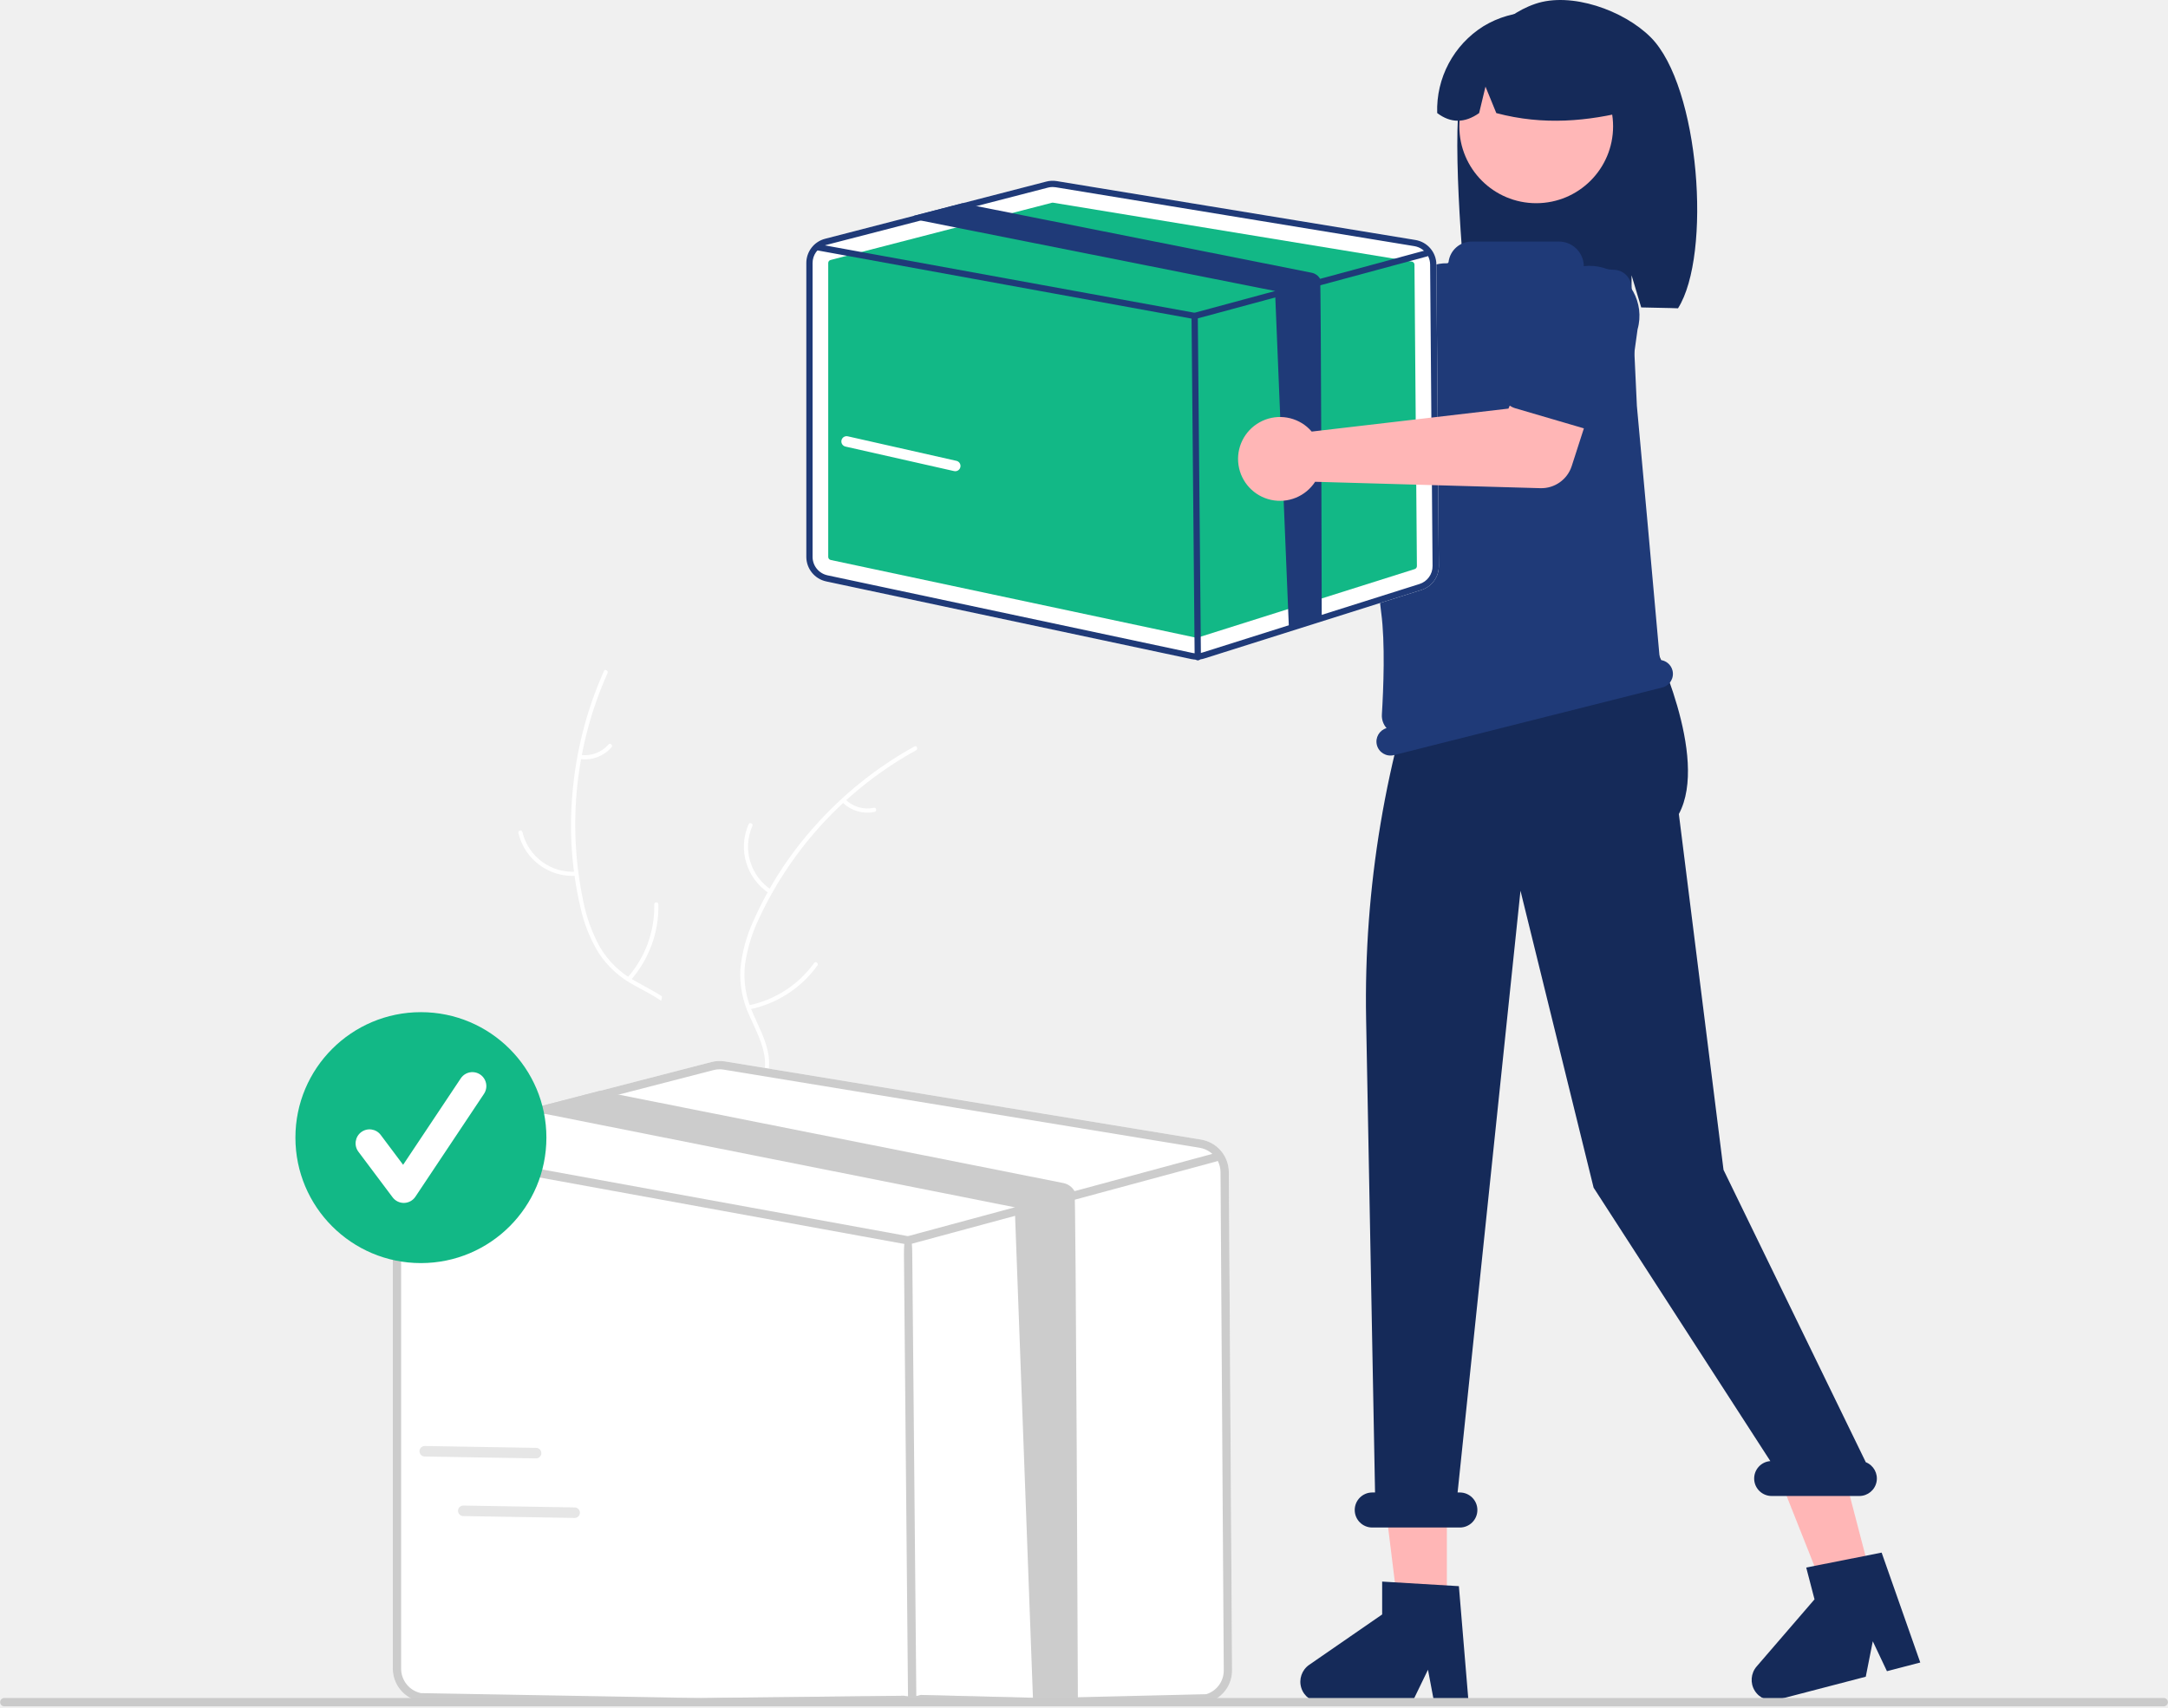
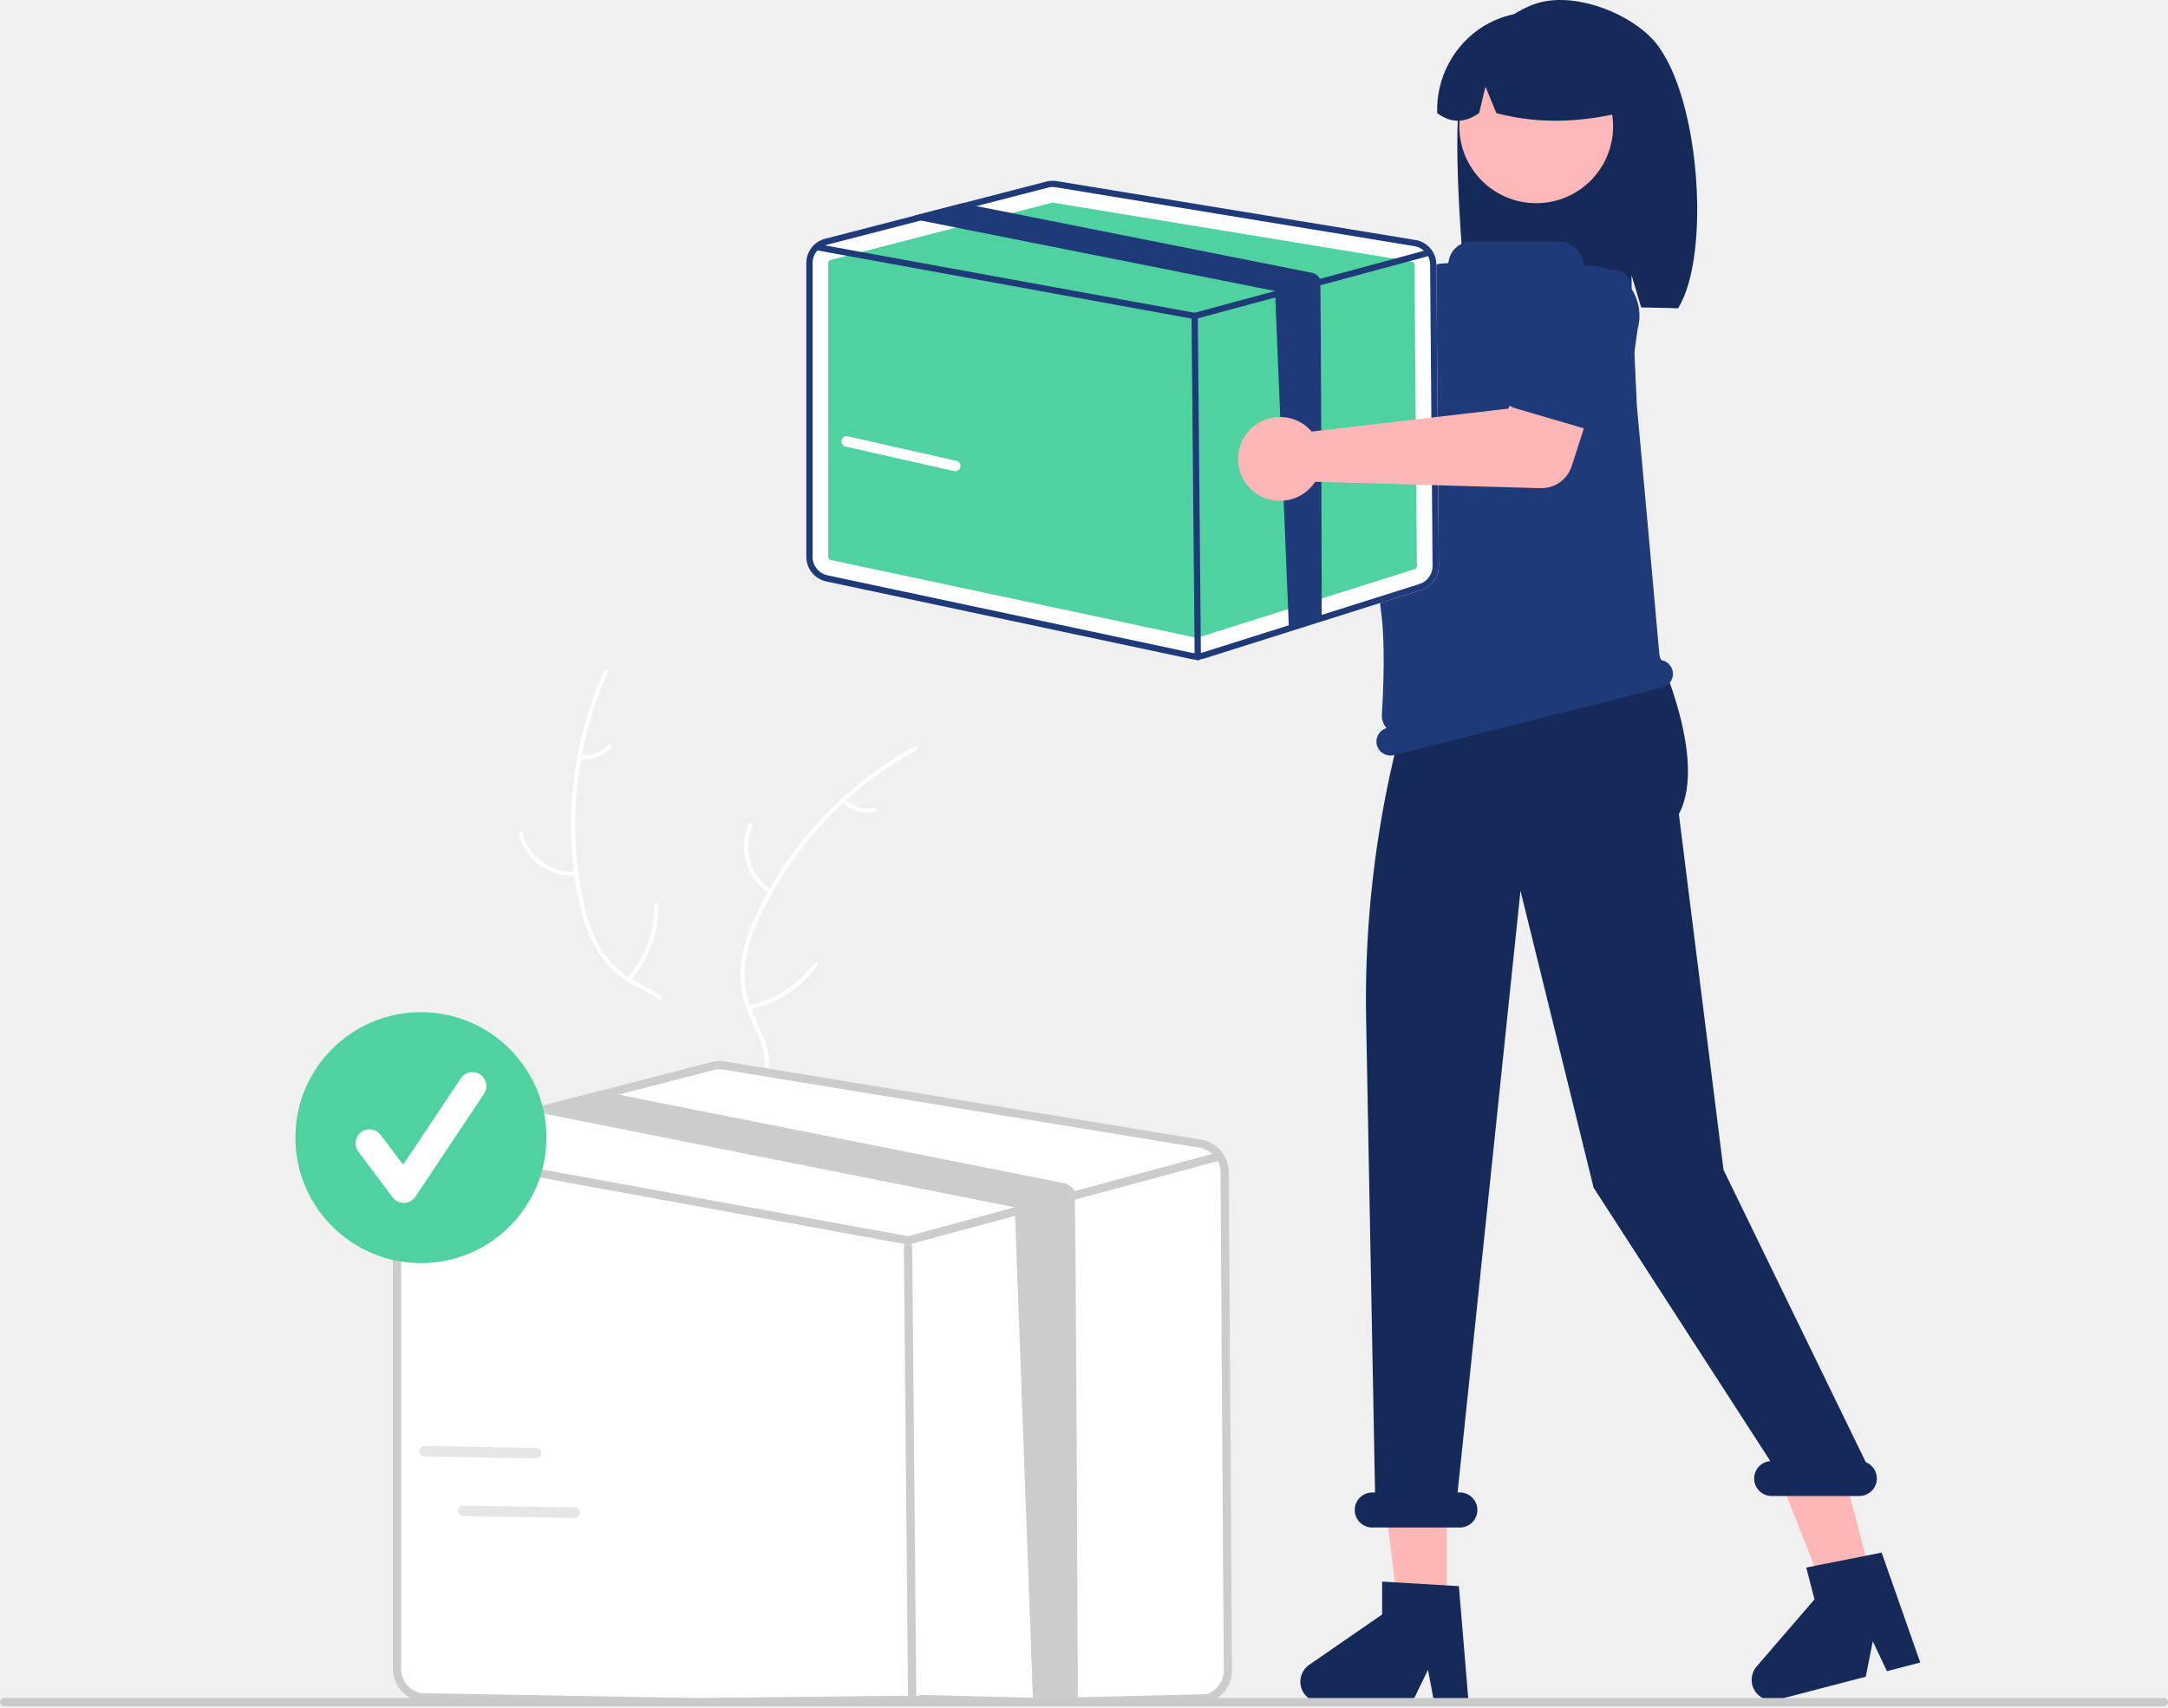
<svg xmlns="http://www.w3.org/2000/svg" id="b89bf718-7a91-4c53-bd44-87446f6864fe" data-name="Layer 1" viewBox="0 0 618.675 487.325">
  <path d="M439.195,470.558c-4.938-26.426,2.836-56.491,24.443-72.487a123.863,123.863,0,0,0,25.822,81.025c6.935,8.889,15.575,18.054,15.307,29.326-.167,7.014-3.96,13.547-8.958,18.47-4.999,4.922-11.156,8.471-17.24,11.965l-.947,1.473C459.786,520.214,444.132,496.984,439.195,470.558Z" transform="translate(-290.6623 -206.3375)" fill="#f0f0f0" />
  <path d="M464.031,398.475a105.87,105.87,0,0,0-6.989,64.761,45.591,45.591,0,0,0,4.828,13.444,26.149,26.149,0,0,0,9.878,9.582c3.771,2.179,7.88,3.971,11.055,7.028a16.011,16.011,0,0,1,4.713,12.216c-.152,5.623-2.315,10.855-4.609,15.899-2.546,5.6-5.28,11.376-5.115,17.672.02.763-1.165.749-1.185-.012-.287-10.954,7.632-19.751,9.396-30.261.823-4.904.174-10.087-3.274-13.888-3.015-3.324-7.251-5.176-11.088-7.349a27.903,27.903,0,0,1-10.008-9.009,42.148,42.148,0,0,1-5.327-13.209,102.712,102.712,0,0,1-2.328-32.018,107.747,107.747,0,0,1,9.035-35.465c.31-.694,1.325-.081,1.017.609Z" transform="translate(-290.6623 -206.3375)" fill="#fff" />
  <path d="M455.169,456.308a15.884,15.884,0,0,1-16.571-12.183c-.173-.742.972-1.046,1.146-.303a14.708,14.708,0,0,0,15.438,11.301c.76-.057.744,1.128-.012,1.185Z" transform="translate(-290.6623 -206.3375)" fill="#fff" />
  <path d="M469.691,485.41a30.615,30.615,0,0,0,7.674-20.95c-.017-.763,1.168-.75,1.185.012a31.844,31.844,0,0,1-8.029,21.784c-.508.571-1.334-.279-.829-.847Z" transform="translate(-290.6623 -206.3375)" fill="#fff" />
  <path d="M456.335,421.817a8.991,8.991,0,0,0,7.987-2.999c.5-.577,1.326.273.829.847a10.075,10.075,0,0,1-8.828,3.337.612.612,0,0,1-.586-.599.595.595,0,0,1,.599-.586Z" transform="translate(-290.6623 -206.3375)" fill="#fff" />
  <path d="M551.996,419.93c-.302.369-.604.738-.904,1.117a118.407,118.407,0,0,0-10.837,15.858c-.252.427-.502.863-.742,1.296a124.827,124.827,0,0,0-14.565,43.589,121.222,121.222,0,0,0-1.111,18.385c.133,8.49.954,17.685-1.649,25.494a20.796,20.796,0,0,1-.937,2.397l-41.762,13.306c-.11-.017-.218-.025-.328-.042l-1.643.608c-.027-.317-.048-.646-.076-.963-.016-.184-.024-.37-.04-.554-.008-.123-.016-.247-.03-.358-.003-.041-.005-.082-.005-.114-.014-.111-.016-.215-.027-.317-.124-1.839-.239-3.681-.334-5.529-.003-.01-.003-.01.003-.022-.717-14.077-.265-28.337,2.337-42.075.078-.413.153-.836.251-1.255a115.675,115.675,0,0,1,5.115-18.17,102.26,102.26,0,0,1,4.124-9.49,85.036,85.036,0,0,1,15.437-21.648c12.459-12.681,28.834-21.235,46.381-21.505C551.104,419.931,551.544,419.927,551.996,419.93Z" transform="translate(-290.6623 -206.3375)" fill="#f0f0f0" />
  <path d="M552.071,420.49a105.87,105.87,0,0,0-44.571,47.5,45.591,45.591,0,0,0-4.24,13.641,26.149,26.149,0,0,0,2.119,13.598c1.699,4.01,3.901,7.915,4.596,12.268a16.011,16.011,0,0,1-3.592,12.592c-3.507,4.398-8.384,7.273-13.252,9.92-5.405,2.938-11.065,5.904-14.724,11.031-.443.621-1.381-.103-.939-.723,6.365-8.919,17.985-11.175,25.722-18.505,3.61-3.42,6.212-7.949,5.747-13.06-.406-4.47-2.673-8.498-4.429-12.543a27.903,27.903,0,0,1-2.567-13.219,42.148,42.148,0,0,1,3.7-13.754,102.712,102.712,0,0,1,17.418-26.966,107.747,107.747,0,0,1,28.566-22.877c.666-.367,1.107.733.445,1.098Z" transform="translate(-290.6623 -206.3375)" fill="#fff" />
  <path d="M510.176,461.33a15.884,15.884,0,0,1-5.896-19.705c.309-.697,1.406-.25,1.097.448a14.708,14.708,0,0,0,5.522,18.318c.641.412-.085,1.348-.723.939Z" transform="translate(-290.6623 -206.3375)" fill="#fff" />
  <path d="M504.25,493.309a30.615,30.615,0,0,0,18.74-12.107c.445-.62,1.383.104.939.723a31.844,31.844,0,0,1-19.527,12.559c-.749.15-.897-1.026-.152-1.175Z" transform="translate(-290.6623 -206.3375)" fill="#fff" />
  <path d="M531.873,434.493a8.991,8.991,0,0,0,8.183,2.414c.747-.16.894,1.017.152,1.175a10.075,10.075,0,0,1-9.058-2.651.612.612,0,0,1-.108-.831.595.595,0,0,1,.831-.108Z" transform="translate(-290.6623 -206.3375)" fill="#fff" />
  <path d="M617.595,275.421a11.998,11.998,0,0,1,.273,1.869L666.832,305.538l11.901-6.851,12.688,16.61-19.89,14.177a9.119,9.119,0,0,1-10.94-.267l-50.491-39.832a11.965,11.965,0,1,1,7.495-13.953Z" transform="translate(-290.6623 -206.3375)" fill="#ffb6b6" />
  <path d="M667.511,302.419a5.124,5.124,0,0,1,2.558-3.42l22.606-12.317a14.245,14.245,0,0,1,17.222,22.695l-18.118,18.406a5.129,5.129,0,0,1-7.75-.51L668.43,306.591A5.123,5.123,0,0,1,667.511,302.419Z" transform="translate(-290.6623 -206.3375)" fill="#1f3a78" />
  <path d="M707.898,230.813c3.253-10.366,10.649-19.873,20.878-23.377,10.23-3.504,25.208,1.834,32.899,9.498,14.067,14.02,17.5,62.182,7.835,77.402-1.922-.102-8.556-.177-10.501-.25l-2.752-9.173v9.083c-15.186-.469-30.997-.175-46.815.128C708.023,283.349,704.645,241.179,707.898,230.813Z" transform="translate(-290.6623 -206.3375)" fill="#152a59" />
  <polygon points="412.883 459.573 399.032 459.573 392.443 406.146 412.886 406.147 412.883 459.573" fill="#ffb6b6" />
  <polygon points="534.137 450.96 520.734 454.453 500.881 404.416 520.663 399.261 534.137 450.96" fill="#ffb6b6" />
  <polygon points="457.805 131.433 460.944 139.593 460.316 147.753 398.892 169.028 401.94 133.316 408.844 125.155 457.805 131.433" fill="#ffb6b6" />
  <circle cx="438.384" cy="36.061" r="21.938" fill="#ffb7b7" />
  <path d="M713.972,213.831a27.555,27.555,0,0,1,41.894,24.048c-11.959,3.056-24.702,4.335-38.207.736l-3.087-7.555-1.82,7.561q-6.197,4.359-11.963-.016A28.135,28.135,0,0,1,713.972,213.831Z" transform="translate(-290.6623 -206.3375)" fill="#152a59" />
  <path d="M709.742,692.211h-9.829l-1.754-9.279-4.493,9.279H667.597a5.86,5.86,0,0,1-3.33-10.682l20.817-14.377V657.771l21.896,1.307Z" transform="translate(-290.6623 -206.3375)" fill="#152a59" />
  <path d="M838.644,680.868l-9.511,2.479-4.038-8.537-2.007,10.113-25.225,6.575a5.86,5.86,0,0,1-5.916-9.497l16.518-19.163-2.366-9.078,21.518-4.258Z" transform="translate(-290.6623 -206.3375)" fill="#152a59" />
  <path d="M823.1,623.699l-40.601-83.448L769.753,438.685c8.788-16.32-7.532-49.529-7.532-49.529V375.213L699,387.14v0a303.467,303.467,0,0,0-18.492,110.188L683.055,632.338h-.799a5,5,0,0,0,0,10h25a5,5,0,1,0,0-10h-.645l17.947-171.757,20.868,84.758,50.43,78.039a4.987,4.987,0,0,0,.4,9.96h25a4.995,4.995,0,0,0,1.844-9.639Z" transform="translate(-290.6623 -206.3375)" fill="#152a59" />
  <path d="M767.936,397.704h-0a3.987,3.987,0,0,0-3.605-2.995c-.833-9.527-6.339-70.629-6.549-72.421l-.008-.076-1.594-34.058a5.037,5.037,0,0,0-4.703-4.79l-8.421-.55a.446.446,0,0,1-.431-.445,7.081,7.081,0,0,0-7.081-7.081H710.613a6.63,6.63,0,0,0-6.576,5.804.44.44,0,0,1-.448.396l-.003-0a11.845,11.845,0,0,0-11.915,9.824c-3.408,19.831-10.239,64.84-6.862,89.862,1.176,8.711.641,21.812.197,29.1a5.365,5.365,0,0,0,1.336,3.89,3.992,3.992,0,0,0-2.766,4.808h0a4,4,0,0,0,4.856,2.901l76.603-19.311A4,4,0,0,0,767.936,397.704Z" transform="translate(-290.6623 -206.3375)" fill="#1f3a78" />
  <path d="M641.331,540.887a9.464,9.464,0,0,0-7.945-9.281L497.571,509.303a9.463,9.463,0,0,0-3.913.174l-31.829,8.23-18.262,4.728-33.703,8.712a9.494,9.494,0,0,0-7.107,9.187V682.648a9.535,9.535,0,0,0,7.511,9.274L548.603,690.355a9.217,9.217,0,0,0,1.976.205,9.469,9.469,0,0,0,2.854-.435l82.189,2.045a9.448,9.448,0,0,0,6.633-9.123Z" transform="translate(-290.6623 -206.3375)" fill="#fff" />
  <path d="M641.331,540.887a9.464,9.464,0,0,0-7.945-9.281L497.571,509.303a9.463,9.463,0,0,0-3.913.174l-31.829,8.23-18.262,4.728-33.703,8.712a9.494,9.494,0,0,0-7.107,9.187V682.648a9.535,9.535,0,0,0,7.511,9.274L548.603,690.355a9.217,9.217,0,0,0,1.976.205,9.469,9.469,0,0,0,2.854-.435l82.189,2.045a9.448,9.448,0,0,0,6.633-9.123ZM634.911,689.91l-82.189,1.955a7.214,7.214,0,0,1-3.621.174l-138.344-2.433a7.153,7.153,0,0,1-5.629-6.957V540.334a7.123,7.123,0,0,1,4.664-6.68,5.911,5.911,0,0,1,.664-.206l35.655-9.218,21.085-5.455,27.054-6.997a6.782,6.782,0,0,1,1.779-.229,7.036,7.036,0,0,1,1.154.095L632.998,533.946a7.136,7.136,0,0,1,5.17,3.739,7.116,7.116,0,0,1,.791,3.218l.925,142.16A7.09,7.09,0,0,1,634.911,689.91Z" transform="translate(-290.6623 -206.3375)" fill="#ccc" />
  <path d="M638.168,537.686a1.03,1.03,0,0,1-.3.134l-39.948,10.799-12.436,3.36L550.113,561.537a1.372,1.372,0,0,1-.308.04,1.935,1.935,0,0,1-.213-.016L406.97,535.559l-.474-.087a1.189,1.189,0,0,1,.427-2.34l2.87.522,139.965,25.52,30.485-8.238,17.053-4.609,39.332-10.633.625-.166a1.192,1.192,0,0,1,1.384.648.926.926,0,0,1,.071.19A1.189,1.189,0,0,1,638.168,537.686Z" transform="translate(-290.6623 -206.3375)" fill="#ccc" />
  <path d="M550.991,690.838c-.65,0-1.18-.523-1.186,2.825l-1.186-129.261c-.006-4.655.52-5.191,1.175-5.197h.011c.65,0,1.18.523,1.186,5.175l1.186,129.261c.006-3.345-.52-2.809-1.175-2.803Z" transform="translate(-290.6623 -206.3375)" fill="#ccc" />
  <path d="M598.256,692.338l-12.772.135L580.242,550.936,446.499,524.325a3.073,3.073,0,0,1-.387-.095,4.715,4.715,0,0,1-2.546-1.795l18.262-4.728,5.368,1.067,126.905,25.243a4.718,4.718,0,0,1,3.194,2.308C597.69,547.014,598.248,691.515,598.256,692.338Z" transform="translate(-290.6623 -206.3375)" fill="#ccc" />
  <path d="M700.559,281.827a7.133,7.133,0,0,0-5.988-6.995L592.213,258.024a7.132,7.132,0,0,0-2.949.131l-23.988,6.203-13.764,3.563-25.4,6.566a7.155,7.155,0,0,0-5.356,6.924v83.892a7.186,7.186,0,0,0,5.66,6.989L630.674,394.474a6.947,6.947,0,0,0,1.49.155,7.136,7.136,0,0,0,2.151-.328l61.942-19.561a7.121,7.121,0,0,0,4.999-6.876Z" transform="translate(-290.6623 -206.3375)" fill="#fff" />
-   <path d="M591.054,264.184a.866.866,0,0,0-.221.029l-63.152,16.332a.893.893,0,0,0-.669.864v83.891a.897.897,0,0,0,.707.873l104.258,22.182a.901.901,0,0,0,.455-.022l61.943-19.56a.888.888,0,0,0,.623-.859l-.694-86.037a.891.891,0,0,0-.748-.873L591.199,264.196A.929.929,0,0,0,591.054,264.184Z" transform="translate(-290.6623 -206.3375)" fill="#12b886" />
+   <path d="M591.054,264.184a.866.866,0,0,0-.221.029l-63.152,16.332a.893.893,0,0,0-.669.864v83.891a.897.897,0,0,0,.707.873l104.258,22.182a.901.901,0,0,0,.455-.022l61.943-19.56a.888.888,0,0,0,.623-.859l-.694-86.037a.891.891,0,0,0-.748-.873L591.199,264.196A.929.929,0,0,0,591.054,264.184Z" transform="translate(-290.6623 -206.3375)" fill="#4fd1a0" />
  <path d="M700.559,281.827a7.133,7.133,0,0,0-5.988-6.995L592.213,258.024a7.132,7.132,0,0,0-2.949.131l-23.988,6.203-13.764,3.563-25.4,6.566a7.155,7.155,0,0,0-5.356,6.924v83.892a7.186,7.186,0,0,0,5.66,6.989L630.674,394.474a6.947,6.947,0,0,0,1.49.155,7.136,7.136,0,0,0,2.151-.328l61.942-19.561a7.121,7.121,0,0,0,4.999-6.876Zm-4.838,91.209-61.942,19.561a5.437,5.437,0,0,1-2.729.131L526.786,370.546a5.391,5.391,0,0,1-4.242-5.243V281.41a5.369,5.369,0,0,1,3.515-5.035,4.454,4.454,0,0,1,.5-.155l26.872-6.947,15.891-4.111,20.389-5.273a5.111,5.111,0,0,1,1.341-.173,5.303,5.303,0,0,1,.87.071l102.357,16.808a5.378,5.378,0,0,1,3.897,2.818,5.363,5.363,0,0,1,.596,2.425l.697,86.037A5.344,5.344,0,0,1,695.72,373.036Z" transform="translate(-290.6623 -206.3375)" fill="#1f3a78" />
  <path d="M698.175,279.414a.776.776,0,0,1-.226.101l-30.107,8.139-9.372,2.532L631.812,297.39a1.034,1.034,0,0,1-.232.03,1.458,1.458,0,0,1-.161-.012L523.932,277.811l-.358-.066a.896.896,0,0,1,.322-1.764l2.163.393L631.544,295.609,654.519,289.4l12.852-3.474,29.642-8.014.471-.125a.898.898,0,0,1,1.043.489.698.698,0,0,1,.054.143A.896.896,0,0,1,698.175,279.414Z" transform="translate(-290.6623 -206.3375)" fill="#1f3a78" />
  <path d="M632.473,394.838a.894.894,0,0,1-.894-.886l-.894-97.418a.894.894,0,0,1,.886-.902h.008a.894.894,0,0,1,.894.886l.894,97.418a.894.894,0,0,1-.886.902Z" transform="translate(-290.6623 -206.3375)" fill="#1f3a78" />
  <path d="M667.842,382.987l-9.372,2.532L654.519,289.4,553.723,269.344a2.316,2.316,0,0,1-.292-.071,3.553,3.553,0,0,1-1.919-1.353l13.764-3.563,4.046.804,95.642,19.025a3.555,3.555,0,0,1,2.407,1.74C667.669,286.445,667.836,382.367,667.842,382.987Z" transform="translate(-290.6623 -206.3375)" fill="#1f3a78" />
  <path d="M663.643,328.184a11.997,11.997,0,0,1,1.335,1.337l56.146-6.557,5.46-12.6,20.093,5.755-7.499,23.246a9.119,9.119,0,0,1-8.937,6.315l-64.285-1.827a11.965,11.965,0,1,1-2.313-15.669Z" transform="translate(-290.6623 -206.3375)" fill="#ffb6b6" />
  <path d="M719.808,320.055a5.124,5.124,0,0,1,.011-4.271l10.788-23.374a14.245,14.245,0,0,1,27.363,7.932l-3.553,25.582a5.129,5.129,0,0,1-6.523,4.216l-24.86-7.285A5.124,5.124,0,0,1,719.808,320.055Z" transform="translate(-290.6623 -206.3375)" fill="#1f3a78" />
  <path d="M908.147,693.379H291.853a1.191,1.191,0,0,1,0-2.381H908.147a1.191,1.191,0,0,1,0,2.381Z" transform="translate(-290.6623 -206.3375)" fill="#cacaca" />
-   <circle cx="120.113" cy="324.713" r="35.811" fill="#12b886" />
+   <circle cx="120.113" cy="324.713" r="35.811" fill="#4fd1a0" />
  <path d="M405.89,549.688a3.982,3.982,0,0,1-3.186-1.594l-9.77-13.027a3.983,3.983,0,1,1,6.374-4.78l6.392,8.522L422.115,514.185a3.984,3.984,0,1,1,6.629,4.419L409.204,547.914a3.985,3.985,0,0,1-3.204,1.773C405.964,549.688,405.927,549.688,405.89,549.688Z" transform="translate(-290.6623 -206.3375)" fill="#fff" />
  <path d="M563.257,340.838a1.512,1.512,0,0,1-.331-.037l-31-7a1.5,1.5,0,0,1,.66-2.927l31,7a1.5,1.5,0,0,1-.329,2.964Z" transform="translate(-290.6623 -206.3375)" fill="#fff" />
  <path d="M443.951,622.574a1.513,1.513,0,0,1-.332.031l-31.776-.535a1.5,1.5,0,0,1,.05-3l31.776.535a1.5,1.5,0,0,1,.282,2.969Z" transform="translate(-290.6623 -206.3375)" fill="#e6e6e6" />
  <path d="M454.951,639.574a1.513,1.513,0,0,1-.332.031l-31.776-.535a1.5,1.5,0,0,1,.05-3l31.776.535a1.5,1.5,0,0,1,.282,2.969Z" transform="translate(-290.6623 -206.3375)" fill="#e6e6e6" />
</svg>
